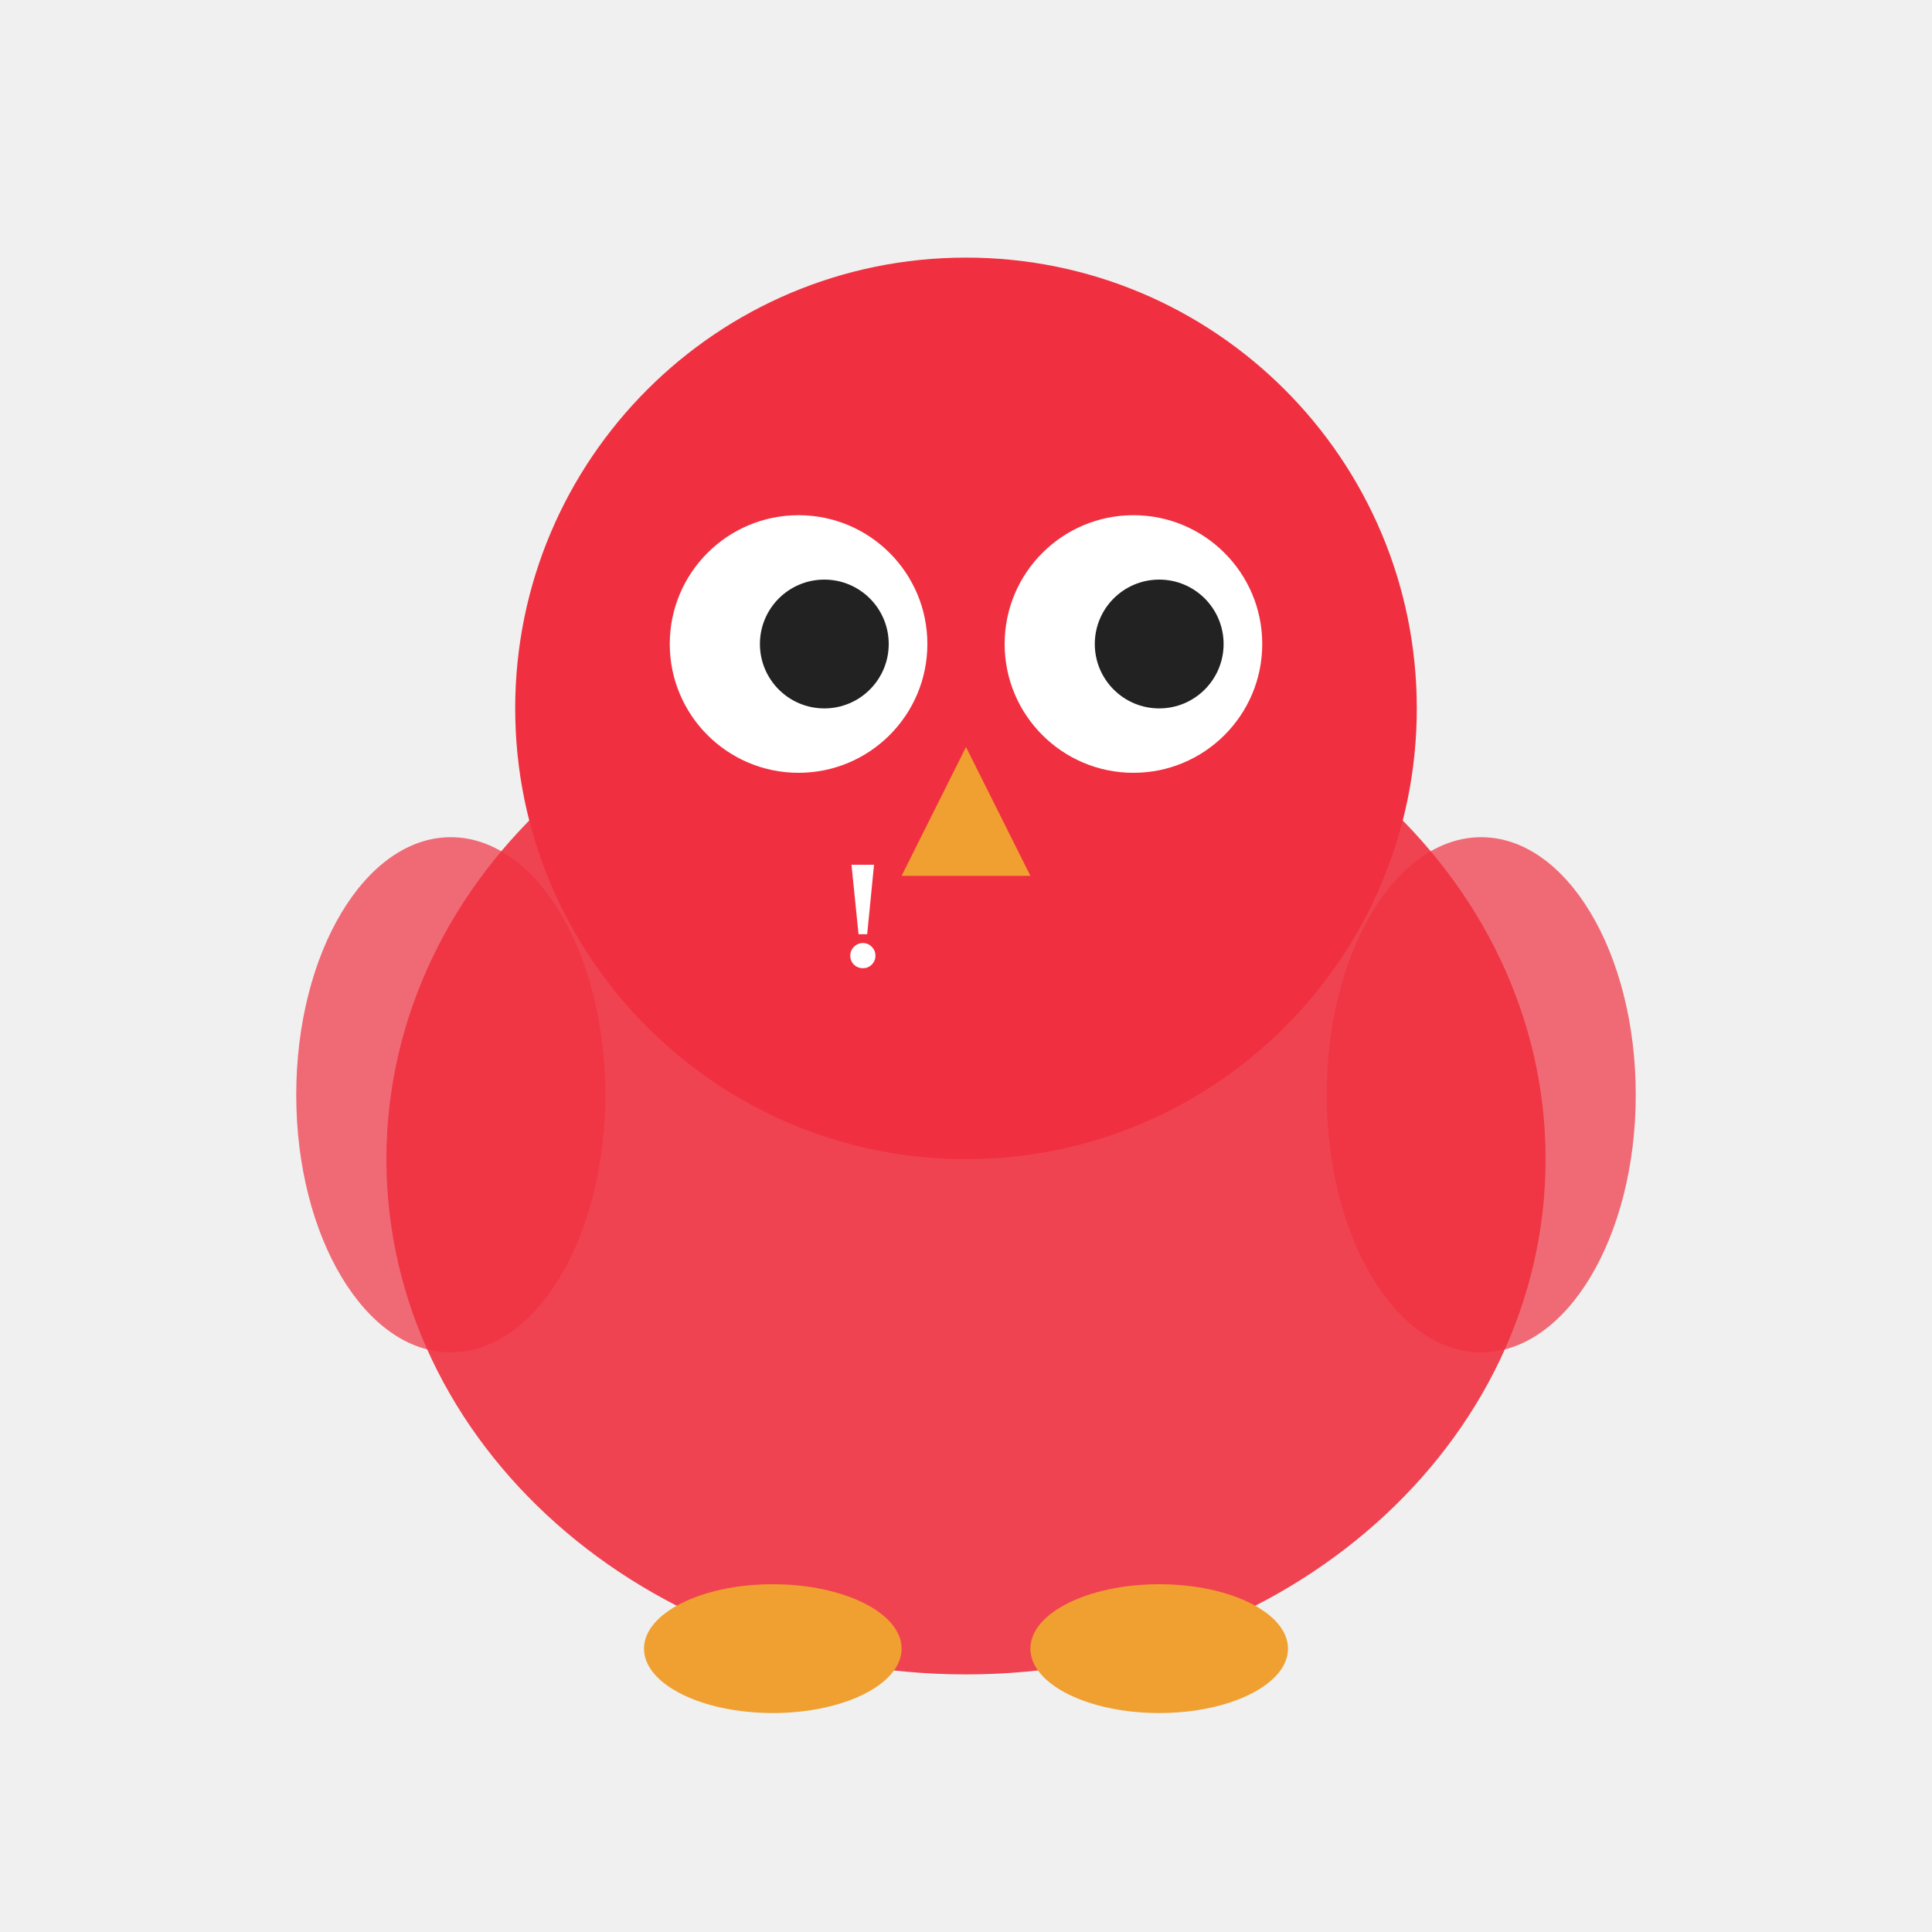
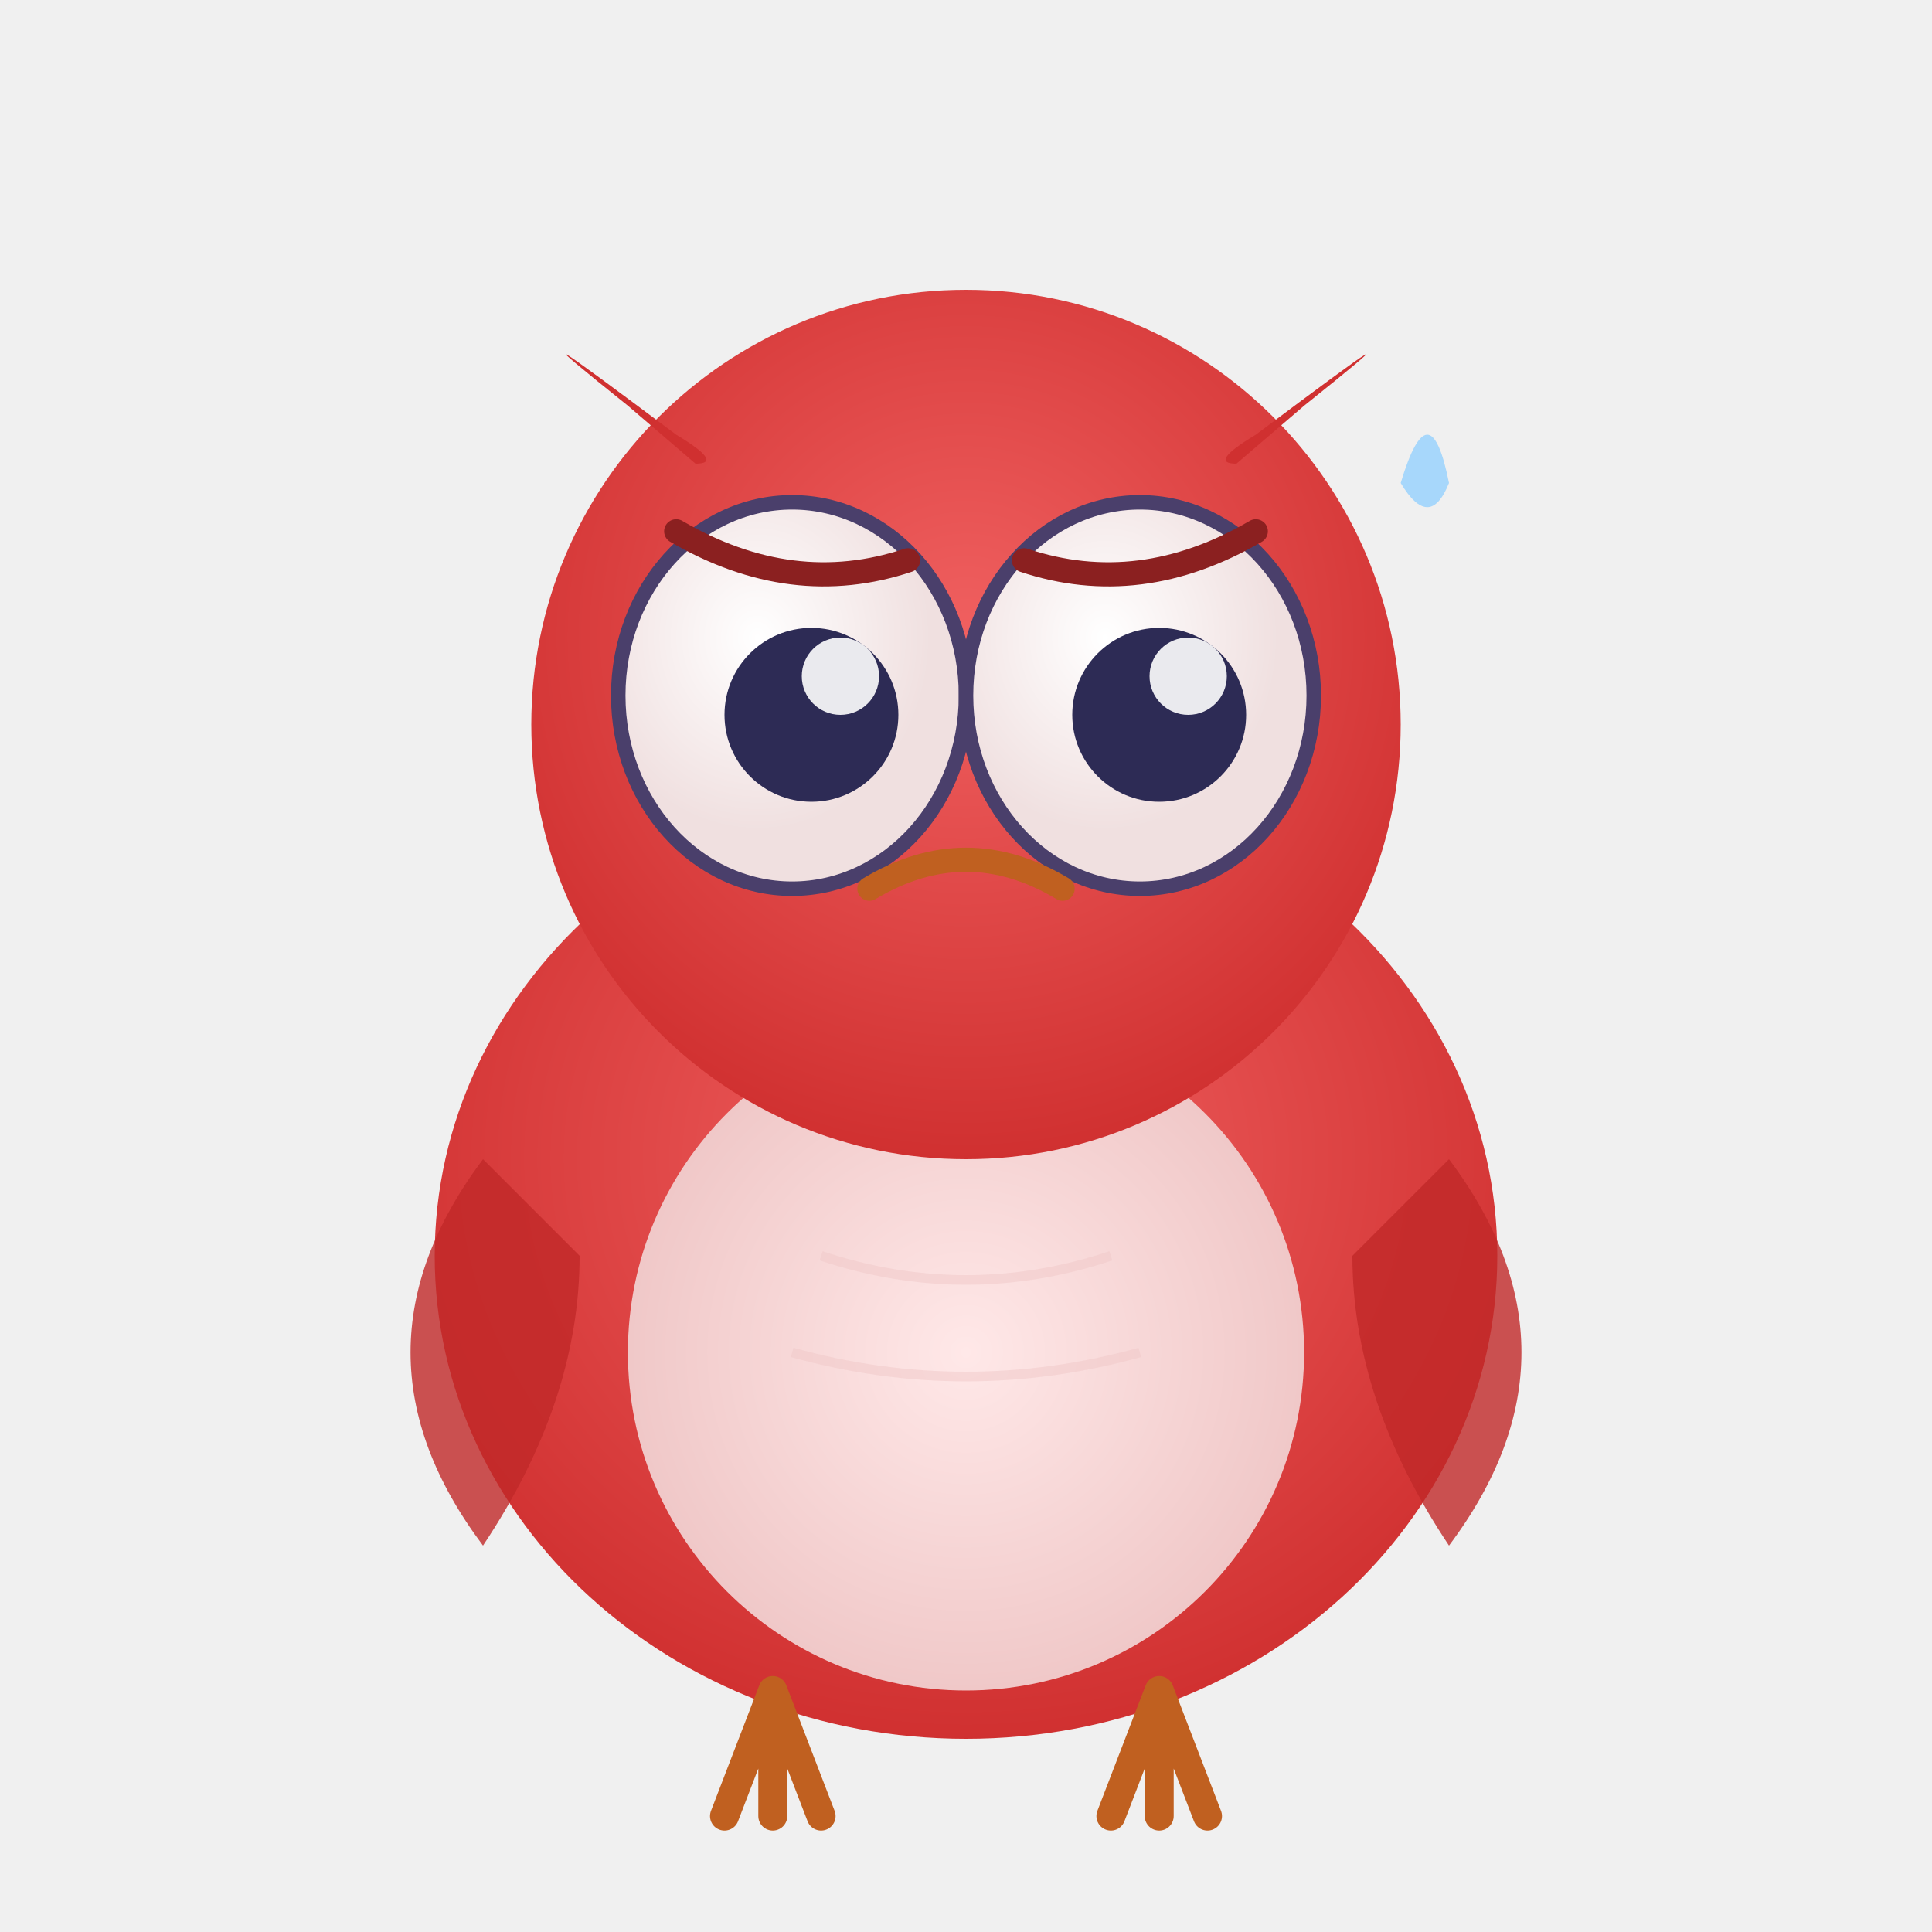
- <svg xmlns="http://www.w3.org/2000/svg" viewBox="0 0 150 150">
-   <ellipse cx="75" cy="90" rx="45" ry="40" fill="#f03040" opacity="0.9" />
-   <circle cx="75" cy="55" r="35" fill="#f03040" />
-   <circle cx="62" cy="50" r="10" fill="white" />
-   <circle cx="64" cy="50" r="5" fill="#222" />
-   <circle cx="88" cy="50" r="10" fill="white" />
-   <circle cx="90" cy="50" r="5" fill="#222" />
-   <polygon points="75,58 70,68 80,68" fill="#f0a030" />
-   <ellipse cx="35" cy="85" rx="12" ry="20" fill="#f03040" opacity="0.7" />
-   <ellipse cx="115" cy="85" rx="12" ry="20" fill="#f03040" opacity="0.7" />
-   <ellipse cx="60" cy="128" rx="10" ry="5" fill="#f0a030" />
-   <ellipse cx="90" cy="128" rx="10" ry="5" fill="#f0a030" />
-   <text x="65" y="75" fontSize="30" fill="white" font-weight="bold">!</text>
+ <svg xmlns="http://www.w3.org/2000/svg" viewBox="0 0 200 200">
+   <defs>
+     <radialGradient id="bodyGradE" cx="50%" cy="40%" r="60%">
+       <stop offset="0%" stop-color="#f06060" />
+       <stop offset="100%" stop-color="#d03030" />
+     </radialGradient>
+     <radialGradient id="bellyGradE" cx="50%" cy="50%" r="50%">
+       <stop offset="0%" stop-color="#ffe8e8" />
+       <stop offset="100%" stop-color="#f0c8c8" />
+     </radialGradient>
+     <radialGradient id="eyeGradE" cx="40%" cy="35%" r="50%">
+       <stop offset="0%" stop-color="#ffffff" />
+       <stop offset="100%" stop-color="#f0e0e0" />
+     </radialGradient>
+   </defs>
+   <g>
+     <animateTransform attributeName="transform" type="translate" values="0,0;-3,0;3,0;0,0" dur="0.3s" repeatCount="indefinite" />
+     <ellipse cx="100" cy="130" rx="55" ry="50" fill="url(#bodyGradE)" />
+     <ellipse cx="100" cy="140" rx="35" ry="35" fill="url(#bellyGradE)" />
+     <circle cx="100" cy="75" r="45" fill="url(#bodyGradE)" />
+     <path d="M 65 42 Q 50 30 70 45 Q 75 48 72 48 Z" fill="#d03030" />
+     <path d="M 135 42 Q 150 30 130 45 Q 125 48 128 48 Z" fill="#d03030" />
+     <ellipse cx="82" cy="72" rx="18" ry="20" fill="url(#eyeGradE)" stroke="#4a3f6b" stroke-width="1.5" />
+     <ellipse cx="118" cy="72" rx="18" ry="20" fill="url(#eyeGradE)" stroke="#4a3f6b" stroke-width="1.5" />
+     <circle cx="84" cy="74" r="9" fill="#2d2b55" />
+     <circle cx="120" cy="74" r="9" fill="#2d2b55" />
+     <circle cx="87" cy="70" r="4" fill="white" opacity="0.9" />
+     <circle cx="123" cy="70" r="4" fill="white" opacity="0.9" />
+     <path d="M 70 55 Q 82 62 94 58" fill="none" stroke="#8b2020" stroke-width="2.5" stroke-linecap="round" />
+     <path d="M 106 58 Q 118 62 130 55" fill="none" stroke="#8b2020" stroke-width="2.5" stroke-linecap="round" />
+     <path d="M 90 92 Q 100 86 110 92" fill="none" stroke="#c06020" stroke-width="2.5" stroke-linecap="round" />
+     <path d="M 50 120 Q 35 140 50 160 Q 60 145 60 130 Z" fill="#c02828" opacity="0.8" />
+     <path d="M 150 120 Q 165 140 150 160 Q 140 145 140 130 Z" fill="#c02828" opacity="0.8" />
+     <path d="M 80 175 L 75 188 M 80 175 L 80 188 M 80 175 L 85 188" stroke="#c06020" stroke-width="3" stroke-linecap="round" fill="none" />
+     <path d="M 120 175 L 115 188 M 120 175 L 120 188 M 120 175 L 125 188" stroke="#c06020" stroke-width="3" stroke-linecap="round" fill="none" />
+     <path d="M 85 130 Q 100 135 115 130" fill="none" stroke="#f0c8c8" stroke-width="1" opacity="0.5" />
+     <path d="M 82 140 Q 100 145 118 140" fill="none" stroke="#f0c8c8" stroke-width="1" opacity="0.5" />
+     <path d="M 145 50 Q 148 40 150 50 Q 148 55 145 50 Z" fill="#88ccff" opacity="0.7">
+       <animate attributeName="opacity" values="0.4;0.8;0.4" dur="1.5s" repeatCount="indefinite" />
+     </path>
+   </g>
</svg>
